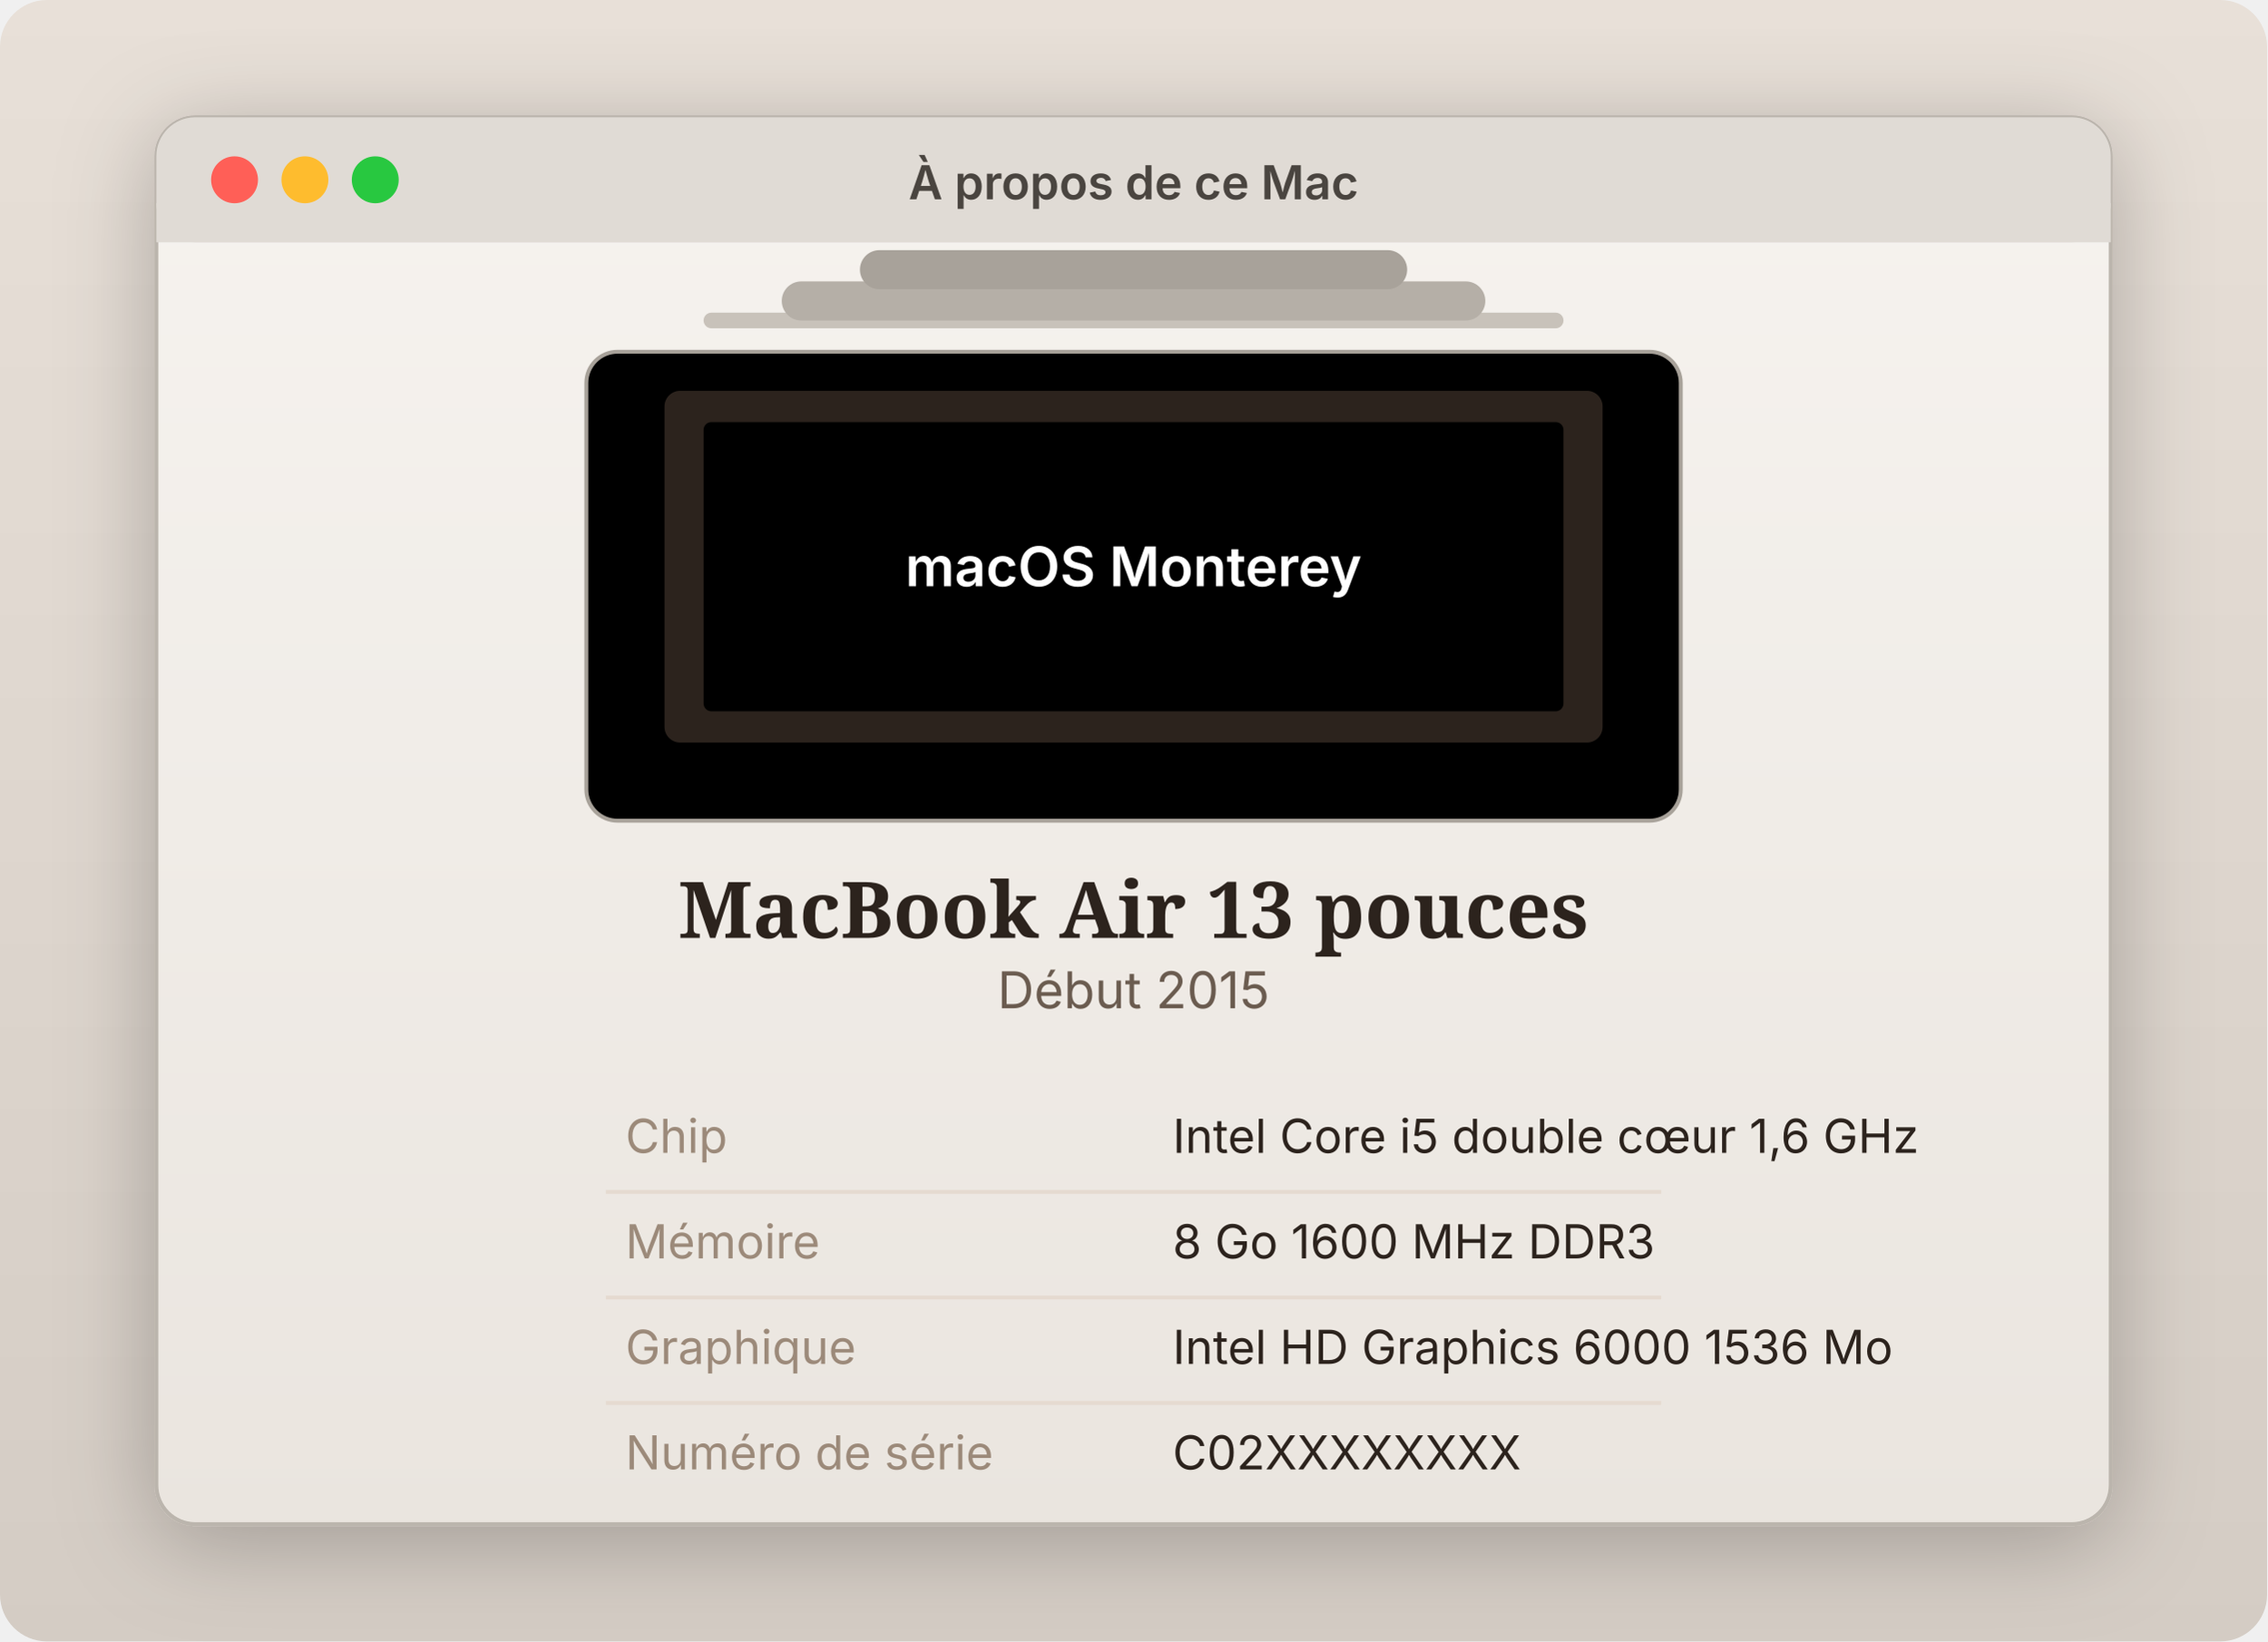
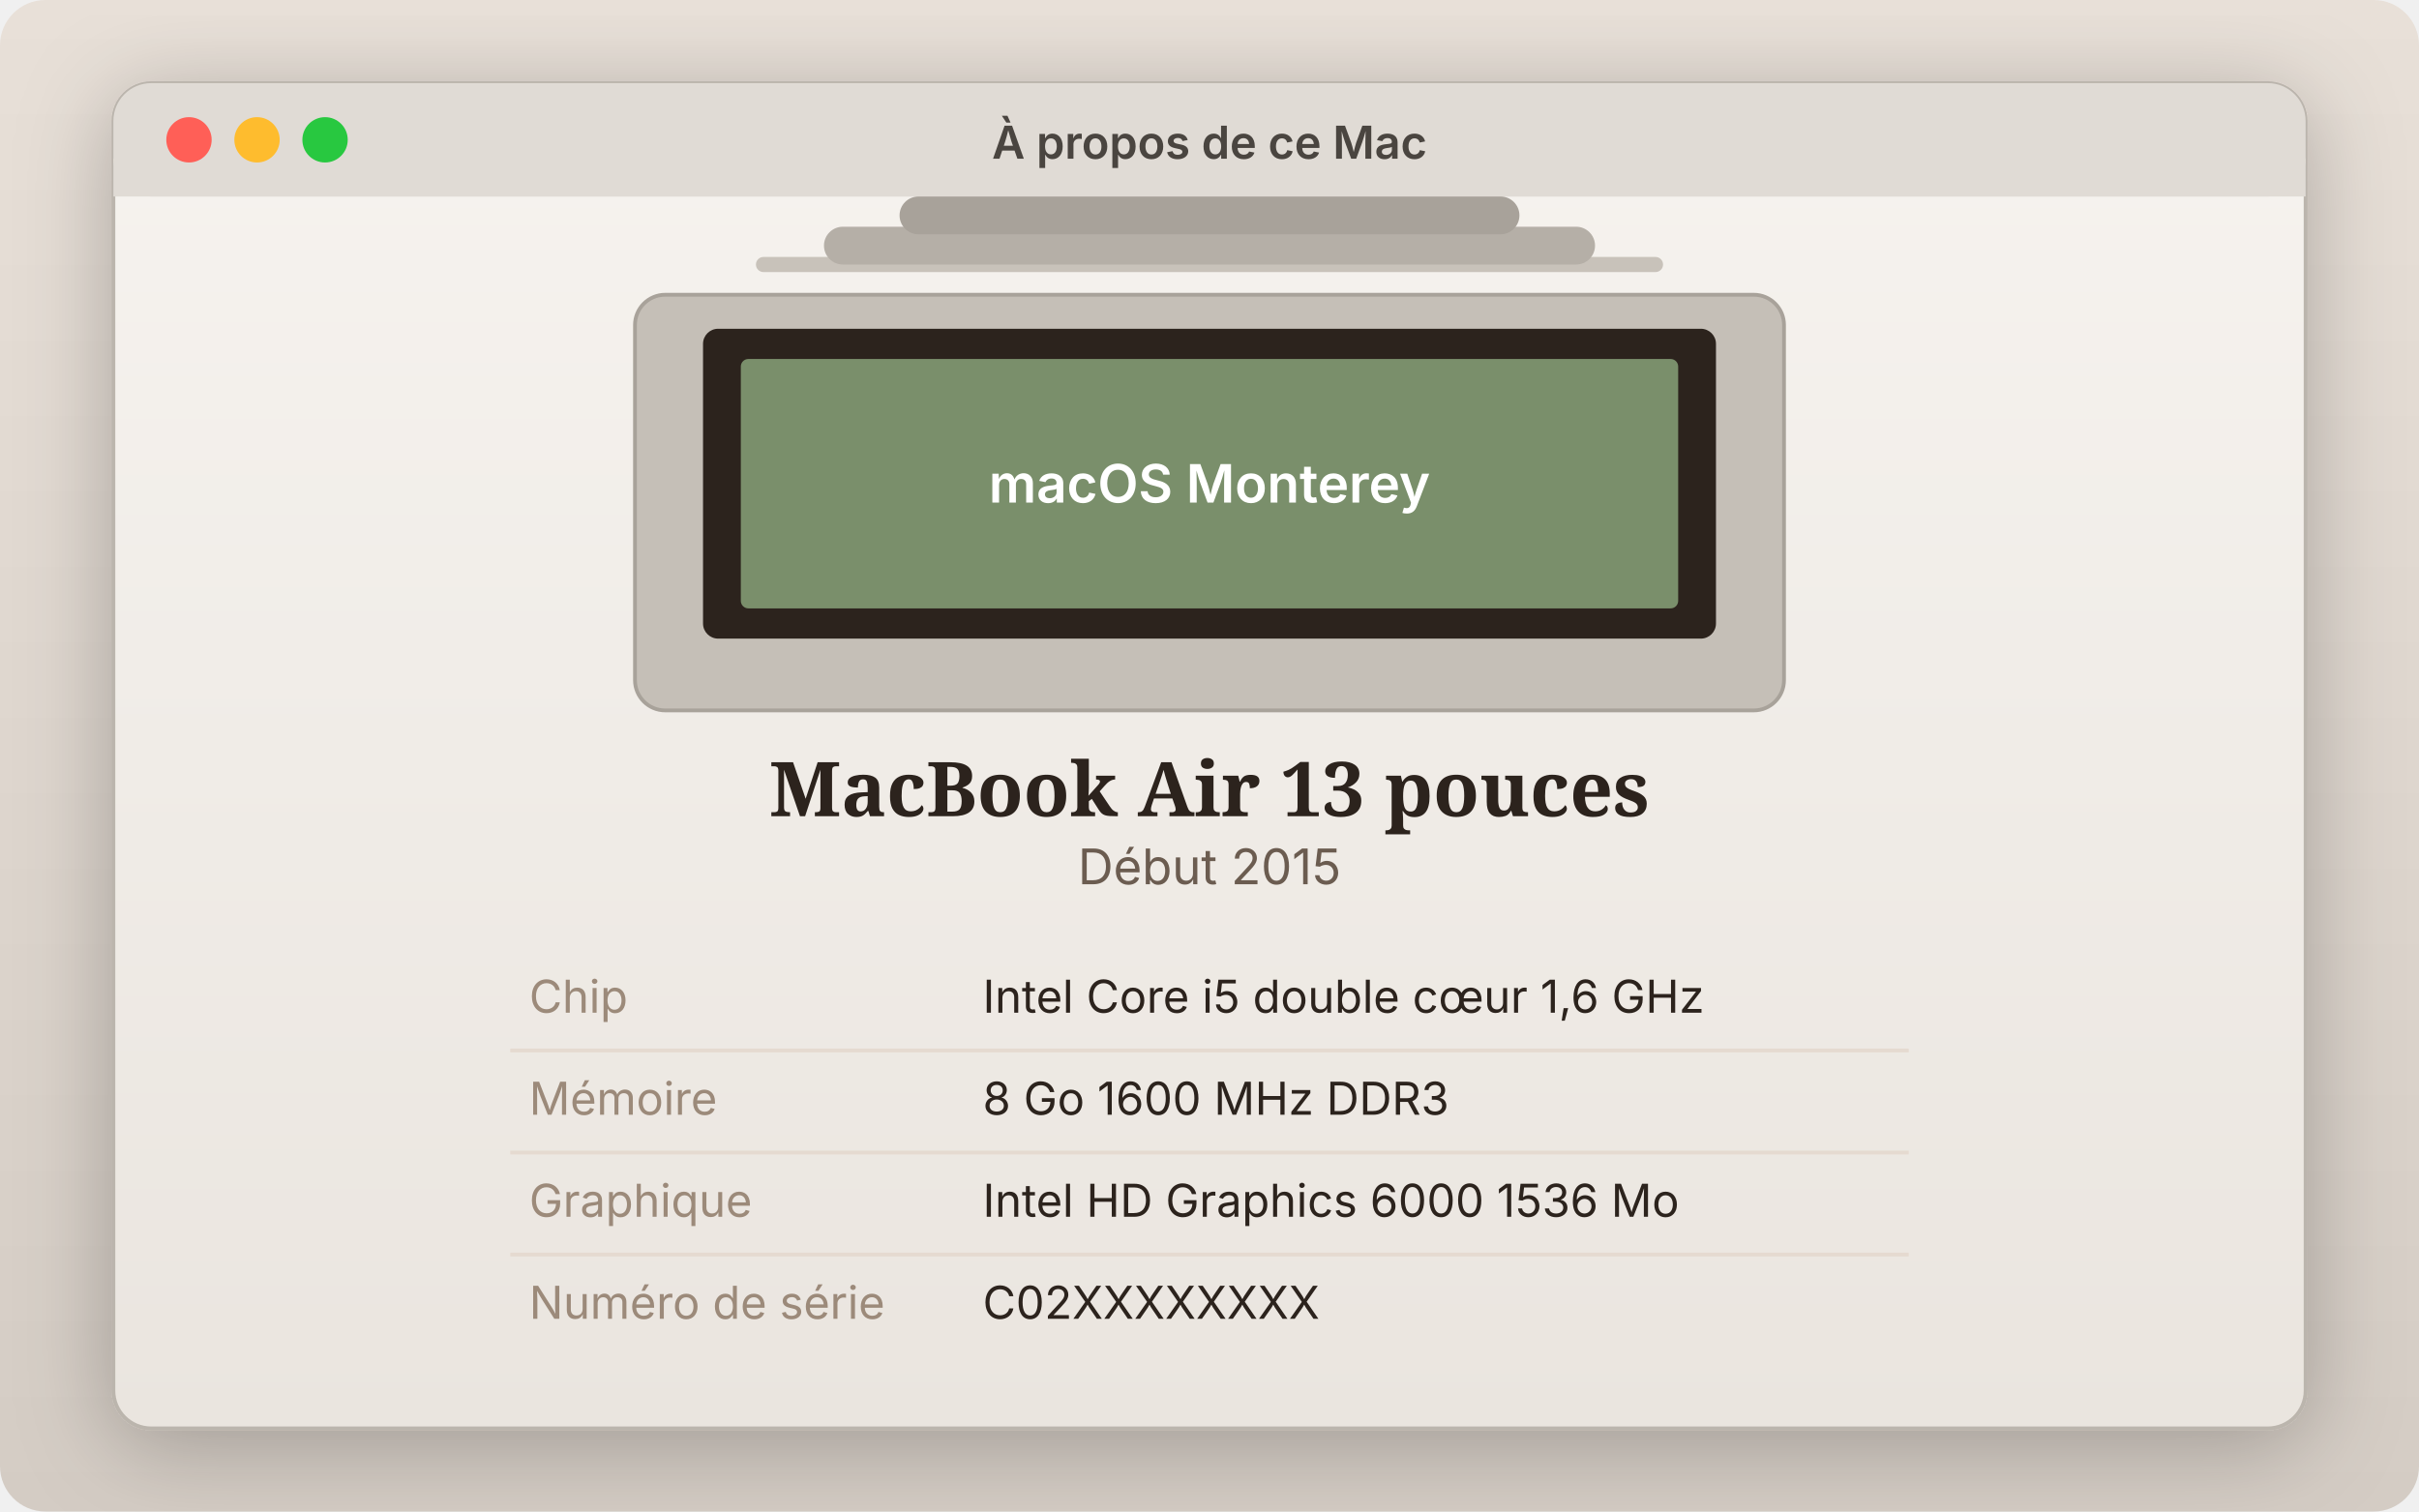
- <svg xmlns="http://www.w3.org/2000/svg" viewBox="0 0 580 420" font-family="-apple-system, BlinkMacSystemFont, 'Segoe UI', sans-serif">
+ <svg xmlns="http://www.w3.org/2000/svg" viewBox="0 0 640 400" font-family="-apple-system, BlinkMacSystemFont, 'Segoe UI', sans-serif">
  <defs>
    <linearGradient id="bg" x1="0" y1="0" x2="0" y2="1">
      <stop offset="0%" stop-color="#e8e0d8" />
      <stop offset="100%" stop-color="#d4ccc4" />
    </linearGradient>
    <linearGradient id="win" x1="0" y1="0" x2="0" y2="1">
      <stop offset="0%" stop-color="#f6f3ef" />
      <stop offset="100%" stop-color="#eae5df" />
    </linearGradient>
    <filter id="shadow">
      <feDropShadow dx="0" dy="4" stdDeviation="12" flood-opacity=".25" />
    </filter>
  </defs>
-   <rect width="580" height="420" rx="12" fill="url(#bg)" />
-   <rect x="40" y="30" width="500" height="360" rx="10" fill="url(#win)" stroke="#bbb5ad" stroke-width="1" filter="url(#shadow)" />
-   <rect x="40" y="30" width="500" height="32" rx="10" fill="#e0dbd5" />
-   <rect x="40" y="52" width="500" height="10" fill="#e0dbd5" />
-   <circle cx="60" cy="46" r="6" fill="#ff5f57" />
-   <circle cx="78" cy="46" r="6" fill="#febc2e" />
-   <circle cx="96" cy="46" r="6" fill="#28c840" />
-   <text x="290" y="51" text-anchor="middle" font-size="12" font-weight="600" fill="#4a4540">À propos de ce Mac</text>
-   <rect x="180" y="80" width="220" height="4" rx="2" fill="#c8c2ba" />
-   <rect x="200" y="72" width="180" height="10" rx="5" fill="#b5afa7" />
-   <rect x="220" y="64" width="140" height="10" rx="5" fill="#a8a29a" />
-   <rect x="150" y="90" width="280" height="120" rx="8" fill="linear-gradient(#c5bfb7,#b5afa7)" stroke="#a8a29a" stroke-width="1" />
-   <rect x="170" y="100" width="240" height="90" rx="4" fill="#2c231d" />
-   <rect x="180" y="108" width="220" height="74" rx="2" fill="linear-gradient(#5d6e50,#7a8f6b)" />
-   <text x="290" y="150" text-anchor="middle" font-size="14" fill="#fff" font-weight="600">macOS Monterey</text>
-   <text x="290" y="240" text-anchor="middle" font-size="20" font-weight="600" fill="#2c231d" font-family="Georgia,serif">MacBook Air 13 pouces</text>
-   <text x="290" y="258" text-anchor="middle" font-size="13" fill="#6b5c50">Début 2015</text>
-   <text x="160" y="295" font-size="12" fill="#9c8a7a">Chip</text>
-   <text x="300" y="295" font-size="12" fill="#2c231d">Intel Core i5 double cœur 1,6 GHz</text>
-   <line x1="155" y1="305" x2="425" y2="305" stroke="#e5dad0" stroke-width="1" />
-   <text x="160" y="322" font-size="12" fill="#9c8a7a">Mémoire</text>
-   <text x="300" y="322" font-size="12" fill="#2c231d">8 Go 1600 MHz DDR3</text>
-   <line x1="155" y1="332" x2="425" y2="332" stroke="#e5dad0" stroke-width="1" />
-   <text x="160" y="349" font-size="12" fill="#9c8a7a">Graphique</text>
-   <text x="300" y="349" font-size="12" fill="#2c231d">Intel HD Graphics 6000 1536 Mo</text>
-   <line x1="155" y1="359" x2="425" y2="359" stroke="#e5dad0" stroke-width="1" />
-   <text x="160" y="376" font-size="12" fill="#9c8a7a">Numéro de série</text>
-   <text x="300" y="376" font-size="12" fill="#2c231d">C02XXXXXXXX</text>
+   <rect width="640" height="400" rx="12" fill="url(#bg)" />
+   <rect x="30" y="22" width="580" height="356" rx="10" fill="url(#win)" stroke="#bbb5ad" stroke-width="1" filter="url(#shadow)" />
+   <rect x="30" y="22" width="580" height="30" rx="10" fill="#e0dbd5" />
+   <rect x="30" y="42" width="580" height="10" fill="#e0dbd5" />
+   <circle cx="50" cy="37" r="6" fill="#ff5f57" />
+   <circle cx="68" cy="37" r="6" fill="#febc2e" />
+   <circle cx="86" cy="37" r="6" fill="#28c840" />
+   <text x="320" y="42" text-anchor="middle" font-size="12" font-weight="600" fill="#4a4540">À propos de ce Mac</text>
+   <rect x="200" y="68" width="240" height="4" rx="2" fill="#c8c2ba" />
+   <rect x="218" y="60" width="204" height="10" rx="5" fill="#b5afa7" />
+   <rect x="238" y="52" width="164" height="10" rx="5" fill="#a8a29a" />
+   <rect x="168" y="78" width="304" height="110" rx="8" fill="#c5bfb7" stroke="#a8a29a" stroke-width="1" />
+   <rect x="186" y="87" width="268" height="82" rx="4" fill="#2c231d" />
+   <rect x="196" y="95" width="248" height="66" rx="2" fill="#7a8f6b" />
+   <text x="320" y="133" text-anchor="middle" font-size="14" fill="#fff" font-weight="600">macOS Monterey</text>
+   <text x="320" y="216" text-anchor="middle" font-size="20" font-weight="600" fill="#2c231d" font-family="Georgia,serif">MacBook Air 13 pouces</text>
+   <text x="320" y="234" text-anchor="middle" font-size="13" fill="#6b5c50">Début 2015</text>
+   <text x="140" y="268" font-size="12" fill="#9c8a7a">Chip</text>
+   <text x="260" y="268" font-size="12" fill="#2c231d">Intel Core i5 double cœur 1,6 GHz</text>
+   <line x1="135" y1="278" x2="505" y2="278" stroke="#e5dad0" stroke-width="1" />
+   <text x="140" y="295" font-size="12" fill="#9c8a7a">Mémoire</text>
+   <text x="260" y="295" font-size="12" fill="#2c231d">8 Go 1600 MHz DDR3</text>
+   <line x1="135" y1="305" x2="505" y2="305" stroke="#e5dad0" stroke-width="1" />
+   <text x="140" y="322" font-size="12" fill="#9c8a7a">Graphique</text>
+   <text x="260" y="322" font-size="12" fill="#2c231d">Intel HD Graphics 6000 1536 Mo</text>
+   <line x1="135" y1="332" x2="505" y2="332" stroke="#e5dad0" stroke-width="1" />
+   <text x="140" y="349" font-size="12" fill="#9c8a7a">Numéro de série</text>
+   <text x="260" y="349" font-size="12" fill="#2c231d">C02XXXXXXXX</text>
</svg>
